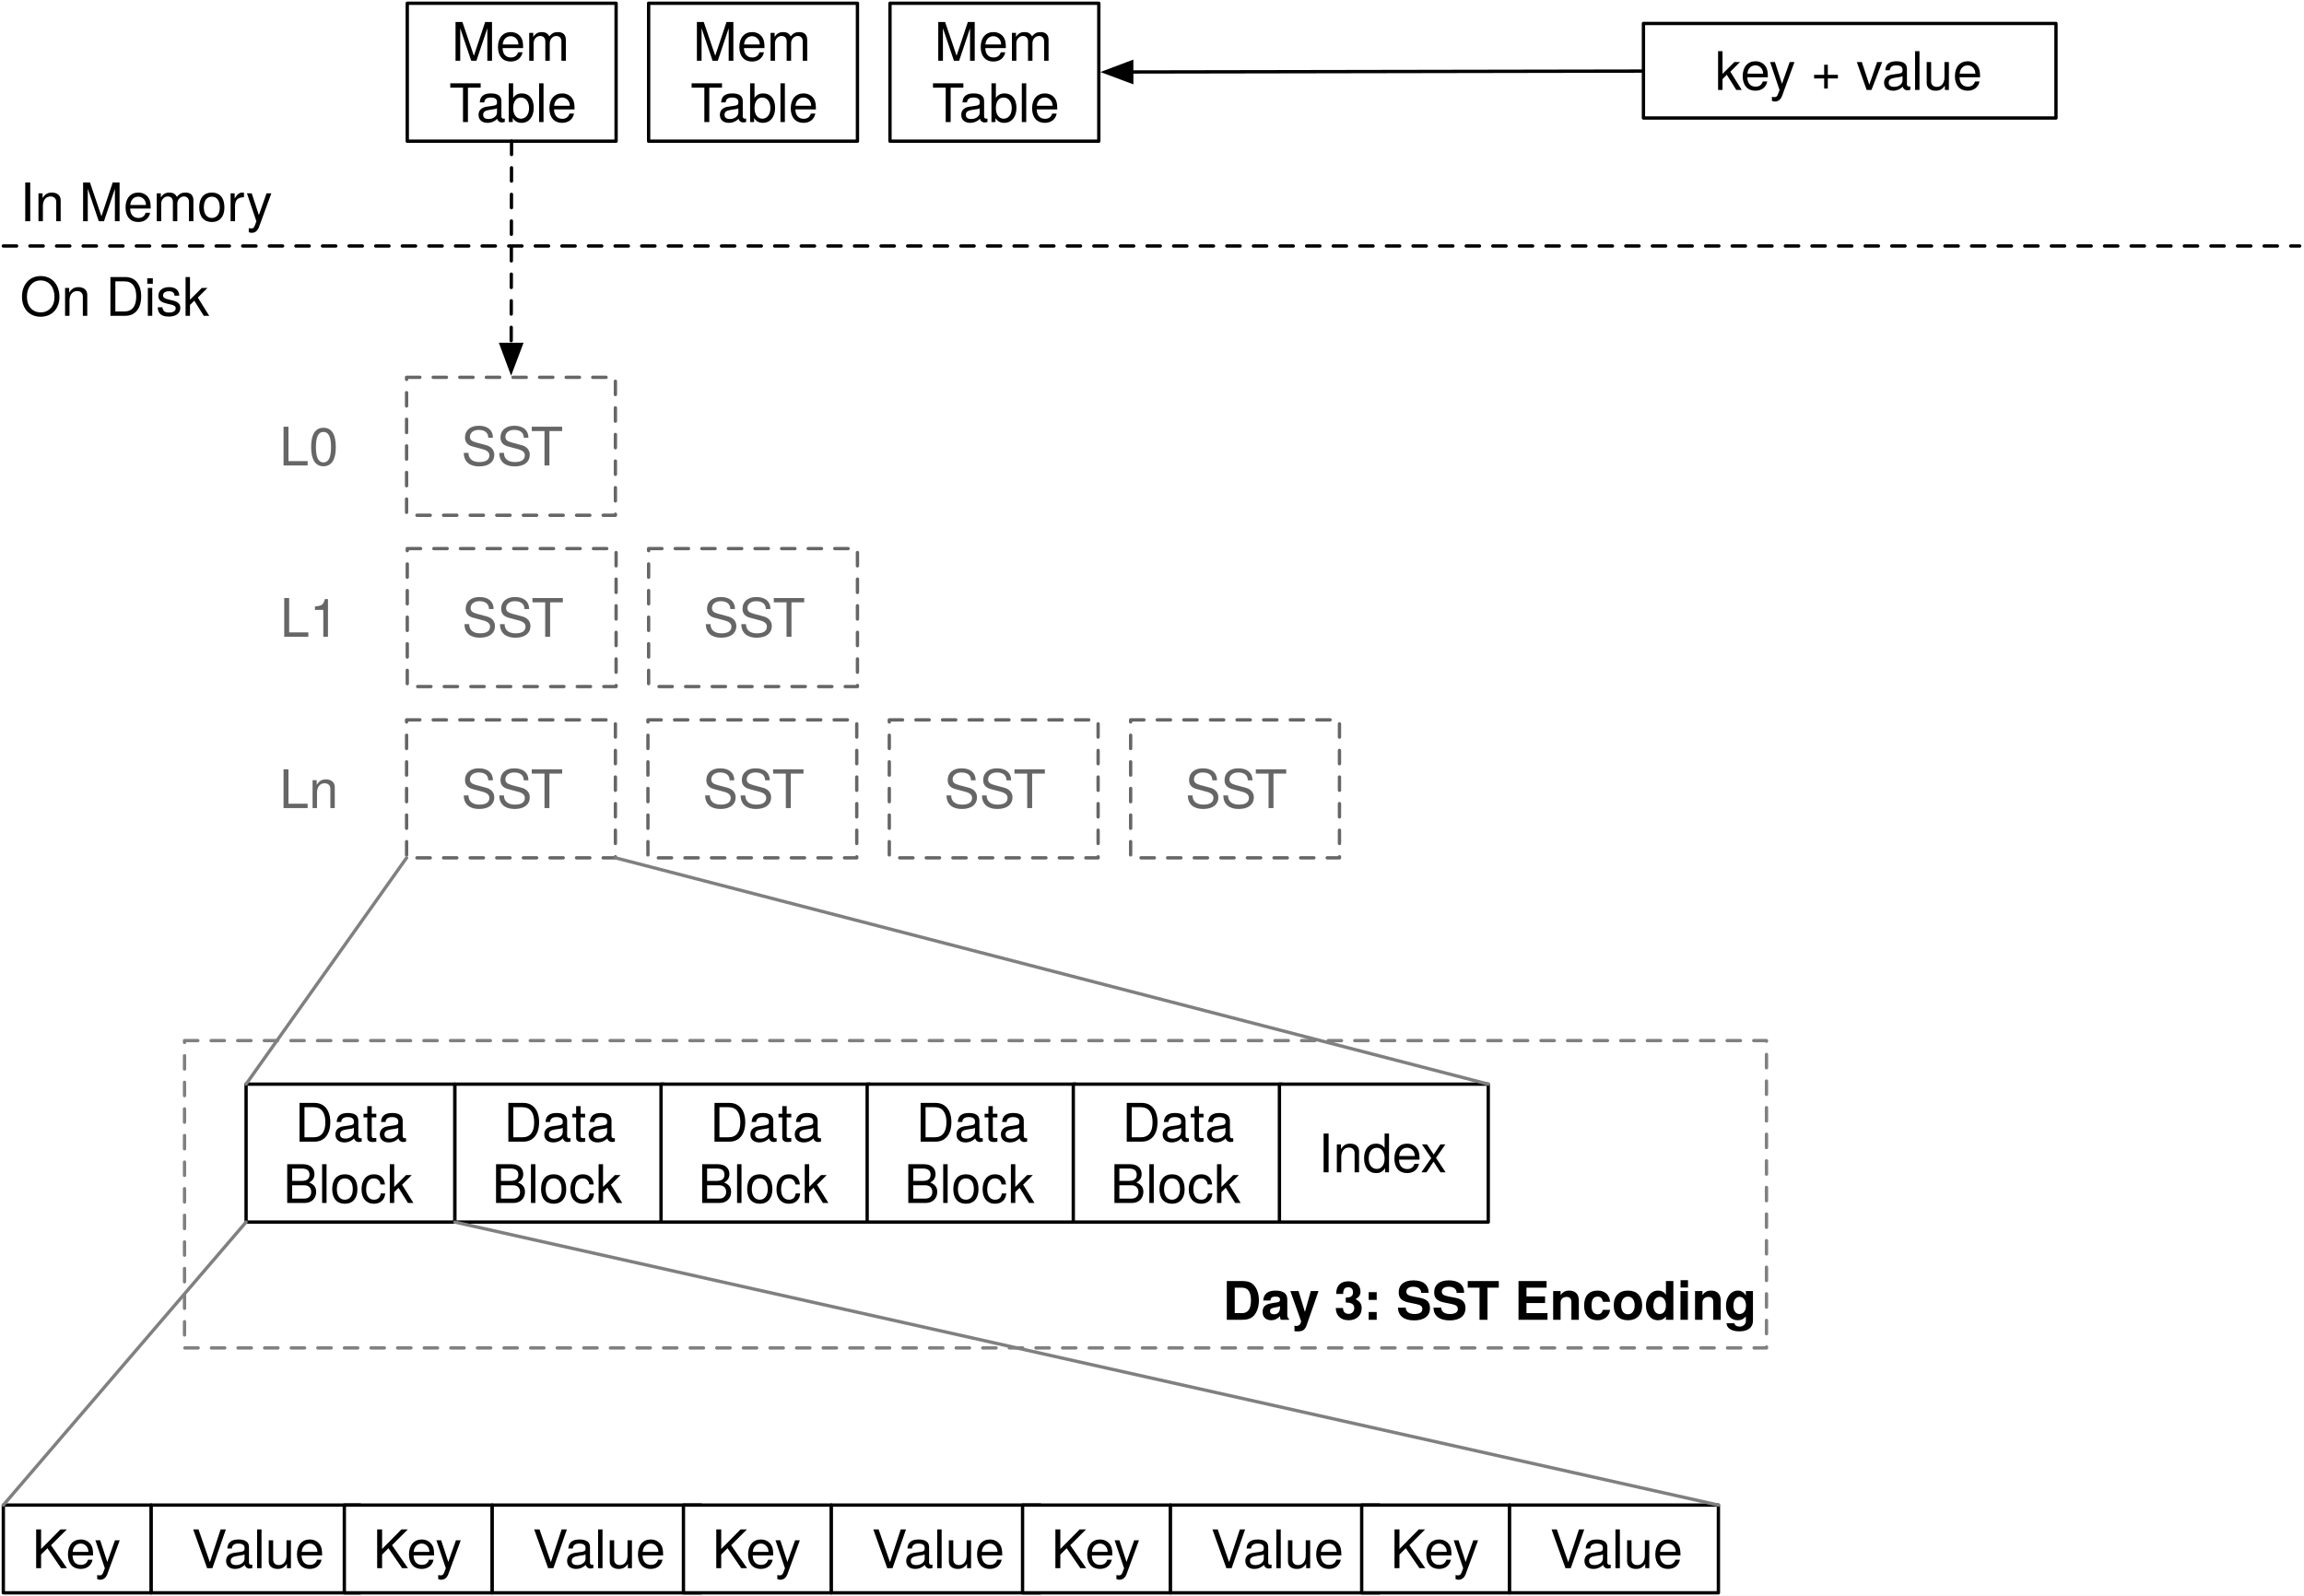
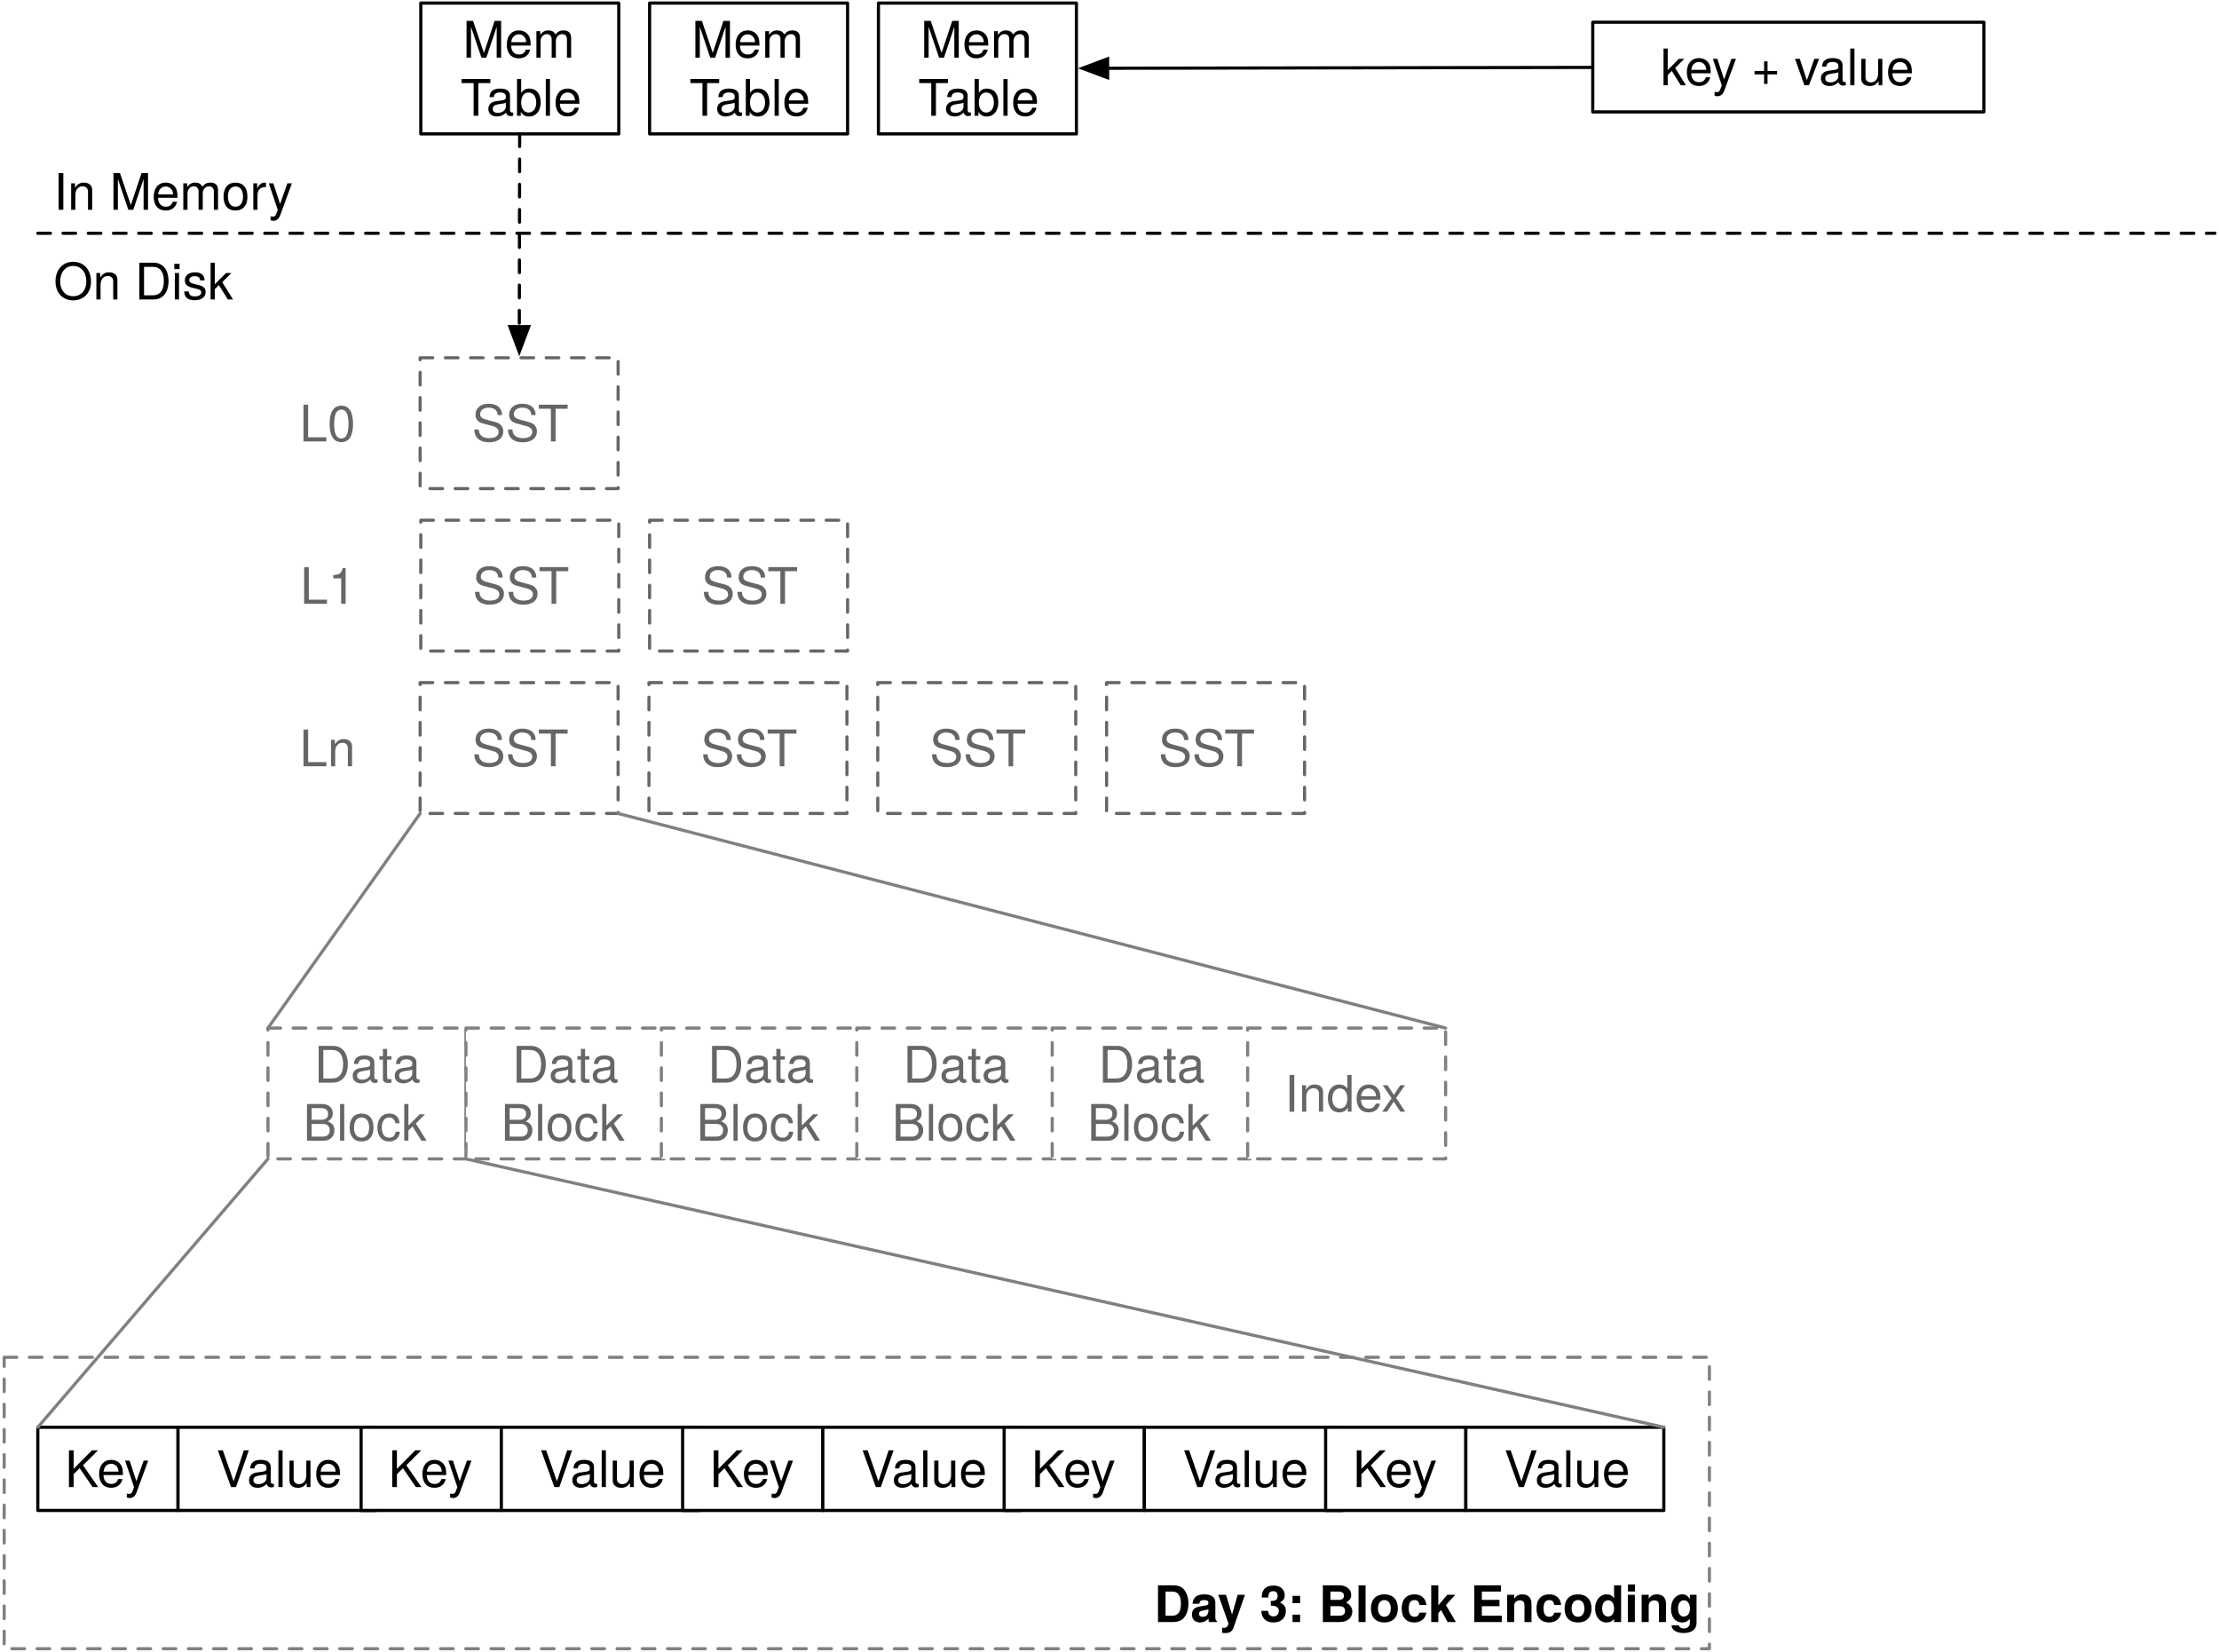
- <svg xmlns="http://www.w3.org/2000/svg" version="1.1" viewBox="6 245 693 480" width="693" height="480">
+ <svg xmlns="http://www.w3.org/2000/svg" version="1.1" viewBox="-5 245 704 524" width="704" height="524">
  <defs>
    <marker orient="auto" overflow="visible" markerUnits="strokeWidth" id="FilledArrow_Marker" stroke-linejoin="miter" stroke-miterlimit="10" viewBox="-1 -4 10 8" markerWidth="10" markerHeight="8" color="black">
      <g>
        <path d="M 8 0 L 0 -3 L 0 3 Z" fill="currentColor" stroke="currentColor" stroke-width="1" />
      </g>
    </marker>
  </defs>
-   <g id="week1-03-overview" stroke="none" stroke-dasharray="none" fill="none" fill-opacity="1" stroke-opacity="1">
-     <rect fill="white" x="6" y="245" width="693" height="480" />
-     <g id="week1-03-overview_Layer_1">
-       <g id="Graphic_52">
-         <rect x="61.5" y="558.034" width="475.826" height="92.448" fill="white" />
-         <path d="M 61.5 558.034 L 537.326 558.034 L 537.326 650.482 L 61.5 650.482 Z" stroke="gray" stroke-linecap="round" stroke-linejoin="round" stroke-dasharray="4.0,4.0" stroke-width="1" />
-       </g>
-       <g id="Graphic_51">
-         <text transform="translate(373.7658 626.0179)" fill="black">
-           <tspan font-family="Helvetica Neue" font-weight="bold" font-size="16" fill="black" x="0" y="16">Day 3: SST Encoding</tspan>
-         </text>
+   <g id="week1-03-overview_1" stroke="none" fill-opacity="1" stroke-opacity="1" stroke-dasharray="none" fill="none">
+     <rect fill="white" x="-5" y="245" width="704" height="524" />
+     <g id="week1-03-overview_1_Layer_1">
+       <g id="Graphic_48">
+         <rect x="-3.674" y="675.568" width="541" height="92.448" fill="white" />
+         <path d="M -3.674 675.568 L 537.326 675.568 L 537.326 768.016 L -3.674 768.016 Z" stroke="gray" stroke-linecap="round" stroke-linejoin="round" stroke-dasharray="4.0,4.0" stroke-width="1" />
      </g>
      <g id="Graphic_47">
        <rect x="128.292" y="358.5" width="62.81" height="41.5" fill="white" />
        <path d="M 128.292 358.5 L 191.102 358.5 L 191.102 400 L 128.292 400 Z" stroke="#666" stroke-linecap="round" stroke-linejoin="round" stroke-dasharray="4.0,4.0" stroke-width="1" />
        <text transform="translate(133.292 370.026)" fill="#666">
          <tspan font-family="Helvetica Neue" font-size="16" fill="#666" x="11.445" y="15">SST</tspan>
        </text>
      </g>
      <g id="Graphic_46">
        <text transform="translate(90 370.026)" fill="#666">
          <tspan font-family="Helvetica Neue" font-size="16" fill="#666" x="6394885e-19" y="15">L0</tspan>
        </text>
      </g>
      <g id="Graphic_45">
        <rect x="128.5" y="410.026" width="62.81" height="41.5" fill="white" />
        <path d="M 128.5 410.026 L 191.31 410.026 L 191.31 451.526 L 128.5 451.526 Z" stroke="#666" stroke-linecap="round" stroke-linejoin="round" stroke-dasharray="4.0,4.0" stroke-width="1" />
        <text transform="translate(133.5 421.552)" fill="#666">
          <tspan font-family="Helvetica Neue" font-size="16" fill="#666" x="11.445" y="15">SST</tspan>
        </text>
      </g>
      <g id="Graphic_44">
        <rect x="201.095" y="410.026" width="62.81" height="41.5" fill="white" />
        <path d="M 201.095 410.026 L 263.905 410.026 L 263.905 451.526 L 201.095 451.526 Z" stroke="#666" stroke-linecap="round" stroke-linejoin="round" stroke-dasharray="4.0,4.0" stroke-width="1" />
        <text transform="translate(206.0948 421.552)" fill="#666">
          <tspan font-family="Helvetica Neue" font-size="16" fill="#666" x="11.445" y="15">SST</tspan>
        </text>
      </g>
      <g id="Graphic_43">
        <text transform="translate(90.208 421.552)" fill="#666">
          <tspan font-family="Helvetica Neue" font-size="16" fill="#666" x="6394885e-19" y="15">L1</tspan>
        </text>
      </g>
      <g id="Graphic_42">
        <rect x="200.887" y="461.552" width="62.81" height="41.5" fill="white" />
        <path d="M 200.887 461.552 L 263.697 461.552 L 263.697 503.052 L 200.887 503.052 Z" stroke="#666" stroke-linecap="round" stroke-linejoin="round" stroke-dasharray="4.0,4.0" stroke-width="1" />
        <text transform="translate(205.8868 473.078)" fill="#666">
          <tspan font-family="Helvetica Neue" font-size="16" fill="#666" x="11.445" y="15">SST</tspan>
        </text>
      </g>
      <g id="Graphic_41">
        <rect x="273.482" y="461.552" width="62.81" height="41.5" fill="white" />
        <path d="M 273.482 461.552 L 336.292 461.552 L 336.292 503.052 L 273.482 503.052 Z" stroke="#666" stroke-linecap="round" stroke-linejoin="round" stroke-dasharray="4.0,4.0" stroke-width="1" />
        <text transform="translate(278.4817 473.078)" fill="#666">
          <tspan font-family="Helvetica Neue" font-size="16" fill="#666" x="11.445" y="15">SST</tspan>
        </text>
      </g>
      <g id="Graphic_40">
        <text transform="translate(90 473.078)" fill="#666">
          <tspan font-family="Helvetica Neue" font-size="16" fill="#666" x="6394885e-19" y="15">Ln</tspan>
        </text>
      </g>
      <g id="Graphic_39">
        <rect x="128.292" y="461.552" width="62.81" height="41.5" fill="white" />
        <path d="M 128.292 461.552 L 191.102 461.552 L 191.102 503.052 L 128.292 503.052 Z" stroke="#666" stroke-linecap="round" stroke-linejoin="round" stroke-dasharray="4.0,4.0" stroke-width="1" />
        <text transform="translate(133.292 473.078)" fill="#666">
          <tspan font-family="Helvetica Neue" font-size="16" fill="#666" x="11.445" y="15">SST</tspan>
        </text>
      </g>
      <g id="Graphic_38">
        <rect x="346.077" y="461.552" width="62.81" height="41.5" fill="white" />
        <path d="M 346.077 461.552 L 408.887 461.552 L 408.887 503.052 L 346.077 503.052 Z" stroke="#666" stroke-linecap="round" stroke-linejoin="round" stroke-dasharray="4.0,4.0" stroke-width="1" />
        <text transform="translate(351.0765 473.078)" fill="#666">
          <tspan font-family="Helvetica Neue" font-size="16" fill="#666" x="11.445" y="15">SST</tspan>
        </text>
      </g>
      <g id="Line_37">
        <line x1="7" y1="319" x2="697.696" y2="319" stroke="black" stroke-linecap="round" stroke-linejoin="round" stroke-dasharray="4.0,4.0" stroke-width="1" />
      </g>
      <g id="Graphic_36">
        <text transform="translate(12 325)" fill="black">
          <tspan font-family="Helvetica Neue" font-size="16" fill="black" x="0" y="15">On Disk</tspan>
        </text>
      </g>
      <g id="Graphic_35">
        <text transform="translate(12 296.552)" fill="black">
          <tspan font-family="Helvetica Neue" font-size="16" fill="black" x="0" y="15">In Memory</tspan>
        </text>
      </g>
      <g id="Graphic_34">
        <rect x="128.5" y="245.974" width="62.81" height="41.5" fill="white" />
        <rect x="128.5" y="245.974" width="62.81" height="41.5" stroke="black" stroke-linecap="round" stroke-linejoin="round" stroke-width="1" />
        <text transform="translate(133.5 248.276)" fill="black">
          <tspan font-family="Helvetica Neue" font-size="16" fill="black" x="8.317" y="15">Mem </tspan>
          <tspan font-family="Helvetica Neue" font-size="16" fill="black" x="7.589" y="33.448">Table</tspan>
        </text>
      </g>
      <g id="Graphic_33">
        <rect x="201.095" y="245.974" width="62.81" height="41.5" fill="white" />
        <rect x="201.095" y="245.974" width="62.81" height="41.5" stroke="black" stroke-linecap="round" stroke-linejoin="round" stroke-width="1" />
        <text transform="translate(206.0948 248.276)" fill="black">
          <tspan font-family="Helvetica Neue" font-size="16" fill="black" x="8.317" y="15">Mem </tspan>
          <tspan font-family="Helvetica Neue" font-size="16" fill="black" x="7.589" y="33.448">Table</tspan>
        </text>
      </g>
      <g id="Graphic_32">
        <rect x="273.69" y="245.974" width="62.81" height="41.5" fill="white" />
        <rect x="273.69" y="245.974" width="62.81" height="41.5" stroke="black" stroke-linecap="round" stroke-linejoin="round" stroke-width="1" />
        <text transform="translate(278.6897 248.276)" fill="black">
          <tspan font-family="Helvetica Neue" font-size="16" fill="black" x="8.317" y="15">Mem </tspan>
          <tspan font-family="Helvetica Neue" font-size="16" fill="black" x="7.589" y="33.448">Table</tspan>
        </text>
      </g>
      <g id="Graphic_30">
        <rect x="500.317" y="252.052" width="124.083" height="28.448" fill="white" />
        <rect x="500.317" y="252.052" width="124.083" height="28.448" stroke="black" stroke-linecap="round" stroke-linejoin="round" stroke-width="1" />
        <text transform="translate(505.3173 257.052)" fill="black">
          <tspan font-family="Helvetica Neue" font-size="16" fill="black" x="16.53" y="15">key + value</tspan>
        </text>
      </g>
      <g id="Line_28">
        <line x1="159.867" y1="287.474" x2="159.754" y2="348.6" marker-end="url(#FilledArrow_Marker)" stroke="black" stroke-linecap="round" stroke-linejoin="round" stroke-dasharray="4.0,4.0" stroke-width="1" />
      </g>
      <g id="Line_27">
        <line x1="500.317" y1="266.384" x2="346.4" y2="266.652" marker-end="url(#FilledArrow_Marker)" stroke="black" stroke-linecap="round" stroke-linejoin="round" stroke-width="1" />
      </g>
      <g id="Graphic_21">
        <rect x="80.016" y="571.13" width="62.81" height="41.5" fill="white" />
-         <rect x="80.016" y="571.13" width="62.81" height="41.5" stroke="black" stroke-linecap="round" stroke-linejoin="round" stroke-width="1" />
-         <text transform="translate(85.01552 573.432)" fill="black">
-           <tspan font-family="Helvetica Neue" font-size="16" fill="black" x="9.661" y="15">Data </tspan>
-           <tspan font-family="Helvetica Neue" font-size="16" fill="black" x="6.109" y="33.448">Block</tspan>
+         <path d="M 80.016 571.13 L 142.826 571.13 L 142.826 612.63 L 80.016 612.63 Z" stroke="gray" stroke-linecap="round" stroke-linejoin="round" stroke-dasharray="4.0,4.0" stroke-width="1" />
+         <text transform="translate(85.01552 573.432)" fill="#666">
+           <tspan font-family="Helvetica Neue" font-size="16" fill="#666" x="9.661" y="15">Data </tspan>
+           <tspan font-family="Helvetica Neue" font-size="16" fill="#666" x="6.109" y="33.448">Block</tspan>
        </text>
      </g>
      <g id="Graphic_20">
        <rect x="142.826" y="571.13" width="62.81" height="41.5" fill="white" />
-         <rect x="142.826" y="571.13" width="62.81" height="41.5" stroke="black" stroke-linecap="round" stroke-linejoin="round" stroke-width="1" />
-         <text transform="translate(147.8258 573.432)" fill="black">
-           <tspan font-family="Helvetica Neue" font-size="16" fill="black" x="9.661" y="15">Data </tspan>
-           <tspan font-family="Helvetica Neue" font-size="16" fill="black" x="6.109" y="33.448">Block</tspan>
+         <path d="M 142.826 571.13 L 205.636 571.13 L 205.636 612.63 L 142.826 612.63 Z" stroke="gray" stroke-linecap="round" stroke-linejoin="round" stroke-dasharray="4.0,4.0" stroke-width="1" />
+         <text transform="translate(147.8258 573.432)" fill="#666">
+           <tspan font-family="Helvetica Neue" font-size="16" fill="#666" x="9.661" y="15">Data </tspan>
+           <tspan font-family="Helvetica Neue" font-size="16" fill="#666" x="6.109" y="33.448">Block</tspan>
        </text>
      </g>
      <g id="Graphic_19">
        <rect x="204.826" y="571.13" width="62.81" height="41.5" fill="white" />
-         <rect x="204.826" y="571.13" width="62.81" height="41.5" stroke="black" stroke-linecap="round" stroke-linejoin="round" stroke-width="1" />
-         <text transform="translate(209.8258 573.432)" fill="black">
-           <tspan font-family="Helvetica Neue" font-size="16" fill="black" x="9.661" y="15">Data </tspan>
-           <tspan font-family="Helvetica Neue" font-size="16" fill="black" x="6.109" y="33.448">Block</tspan>
+         <path d="M 204.826 571.13 L 267.636 571.13 L 267.636 612.63 L 204.826 612.63 Z" stroke="gray" stroke-linecap="round" stroke-linejoin="round" stroke-dasharray="4.0,4.0" stroke-width="1" />
+         <text transform="translate(209.8258 573.432)" fill="#666">
+           <tspan font-family="Helvetica Neue" font-size="16" fill="#666" x="9.661" y="15">Data </tspan>
+           <tspan font-family="Helvetica Neue" font-size="16" fill="#666" x="6.109" y="33.448">Block</tspan>
        </text>
      </g>
      <g id="Graphic_18">
        <rect x="266.826" y="571.13" width="62.81" height="41.5" fill="white" />
-         <rect x="266.826" y="571.13" width="62.81" height="41.5" stroke="black" stroke-linecap="round" stroke-linejoin="round" stroke-width="1" />
-         <text transform="translate(271.8258 573.432)" fill="black">
-           <tspan font-family="Helvetica Neue" font-size="16" fill="black" x="9.661" y="15">Data </tspan>
-           <tspan font-family="Helvetica Neue" font-size="16" fill="black" x="6.109" y="33.448">Block</tspan>
+         <path d="M 266.826 571.13 L 329.636 571.13 L 329.636 612.63 L 266.826 612.63 Z" stroke="gray" stroke-linecap="round" stroke-linejoin="round" stroke-dasharray="4.0,4.0" stroke-width="1" />
+         <text transform="translate(271.8258 573.432)" fill="#666">
+           <tspan font-family="Helvetica Neue" font-size="16" fill="#666" x="9.661" y="15">Data </tspan>
+           <tspan font-family="Helvetica Neue" font-size="16" fill="#666" x="6.109" y="33.448">Block</tspan>
        </text>
      </g>
      <g id="Graphic_17">
        <rect x="328.826" y="571.13" width="62.81" height="41.5" fill="white" />
-         <rect x="328.826" y="571.13" width="62.81" height="41.5" stroke="black" stroke-linecap="round" stroke-linejoin="round" stroke-width="1" />
-         <text transform="translate(333.8258 573.432)" fill="black">
-           <tspan font-family="Helvetica Neue" font-size="16" fill="black" x="9.661" y="15">Data </tspan>
-           <tspan font-family="Helvetica Neue" font-size="16" fill="black" x="6.109" y="33.448">Block</tspan>
+         <path d="M 328.826 571.13 L 391.636 571.13 L 391.636 612.63 L 328.826 612.63 Z" stroke="gray" stroke-linecap="round" stroke-linejoin="round" stroke-dasharray="4.0,4.0" stroke-width="1" />
+         <text transform="translate(333.8258 573.432)" fill="#666">
+           <tspan font-family="Helvetica Neue" font-size="16" fill="#666" x="9.661" y="15">Data </tspan>
+           <tspan font-family="Helvetica Neue" font-size="16" fill="#666" x="6.109" y="33.448">Block</tspan>
        </text>
      </g>
      <g id="Graphic_16">
        <rect x="390.826" y="571.13" width="62.81" height="41.5" fill="white" />
-         <rect x="390.826" y="571.13" width="62.81" height="41.5" stroke="black" stroke-linecap="round" stroke-linejoin="round" stroke-width="1" />
-         <text transform="translate(395.8258 582.656)" fill="black">
-           <tspan font-family="Helvetica Neue" font-size="16" fill="black" x="6.701" y="15">Index</tspan>
+         <path d="M 390.826 571.13 L 453.636 571.13 L 453.636 612.63 L 390.826 612.63 Z" stroke="gray" stroke-linecap="round" stroke-linejoin="round" stroke-dasharray="4.0,4.0" stroke-width="1" />
+         <text transform="translate(395.8258 582.656)" fill="#666">
+           <tspan font-family="Helvetica Neue" font-size="16" fill="#666" x="6.701" y="15">Index</tspan>
        </text>
      </g>
      <g id="Line_15">
        <line x1="128.292" y1="503.052" x2="80.016" y2="571.13" stroke="#7f8080" stroke-linecap="round" stroke-linejoin="round" stroke-width="1" />
      </g>
      <g id="Line_14">
        <line x1="191.102" y1="503.052" x2="453.636" y2="571.13" stroke="#7f8080" stroke-linecap="round" stroke-linejoin="round" stroke-width="1" />
      </g>
      <g id="Graphic_13">
        <rect x="7" y="697.76" width="44.484" height="26.392" fill="white" />
        <rect x="7" y="697.76" width="44.484" height="26.392" stroke="black" stroke-linecap="round" stroke-linejoin="round" stroke-width="1" />
        <text transform="translate(12 701.732)" fill="black">
          <tspan font-family="Helvetica Neue" font-size="16" fill="black" x="3.61" y="15">Key</tspan>
        </text>
      </g>
      <g id="Graphic_12">
        <rect x="51.484" y="697.76" width="62.81" height="26.392" fill="white" />
        <rect x="51.484" y="697.76" width="62.81" height="26.392" stroke="black" stroke-linecap="round" stroke-linejoin="round" stroke-width="1" />
        <text transform="translate(56.48448 701.732)" fill="black">
          <tspan font-family="Helvetica Neue" font-size="16" fill="black" x="7.141" y="15">Value</tspan>
        </text>
      </g>
      <g id="Graphic_11">
        <rect x="109.568" y="697.76" width="44.484" height="26.392" fill="white" />
        <rect x="109.568" y="697.76" width="44.484" height="26.392" stroke="black" stroke-linecap="round" stroke-linejoin="round" stroke-width="1" />
        <text transform="translate(114.5681 701.732)" fill="black">
          <tspan font-family="Helvetica Neue" font-size="16" fill="black" x="3.61" y="15">Key</tspan>
        </text>
      </g>
      <g id="Graphic_10">
        <rect x="154.053" y="697.76" width="62.81" height="26.392" fill="white" />
        <rect x="154.053" y="697.76" width="62.81" height="26.392" stroke="black" stroke-linecap="round" stroke-linejoin="round" stroke-width="1" />
        <text transform="translate(159.0526 701.732)" fill="black">
          <tspan font-family="Helvetica Neue" font-size="16" fill="black" x="7.141" y="15">Value</tspan>
        </text>
      </g>
      <g id="Graphic_9">
        <rect x="211.568" y="697.76" width="44.484" height="26.392" fill="white" />
        <rect x="211.568" y="697.76" width="44.484" height="26.392" stroke="black" stroke-linecap="round" stroke-linejoin="round" stroke-width="1" />
        <text transform="translate(216.5681 701.732)" fill="black">
          <tspan font-family="Helvetica Neue" font-size="16" fill="black" x="3.61" y="15">Key</tspan>
        </text>
      </g>
      <g id="Graphic_8">
        <rect x="256.053" y="697.76" width="62.81" height="26.392" fill="white" />
        <rect x="256.053" y="697.76" width="62.81" height="26.392" stroke="black" stroke-linecap="round" stroke-linejoin="round" stroke-width="1" />
        <text transform="translate(261.0526 701.732)" fill="black">
          <tspan font-family="Helvetica Neue" font-size="16" fill="black" x="7.141" y="15">Value</tspan>
        </text>
      </g>
      <g id="Graphic_7">
        <rect x="313.568" y="697.76" width="44.484" height="26.392" fill="white" />
        <rect x="313.568" y="697.76" width="44.484" height="26.392" stroke="black" stroke-linecap="round" stroke-linejoin="round" stroke-width="1" />
        <text transform="translate(318.5681 701.732)" fill="black">
          <tspan font-family="Helvetica Neue" font-size="16" fill="black" x="3.61" y="15">Key</tspan>
        </text>
      </g>
      <g id="Graphic_6">
        <rect x="358.053" y="697.76" width="62.81" height="26.392" fill="white" />
        <rect x="358.053" y="697.76" width="62.81" height="26.392" stroke="black" stroke-linecap="round" stroke-linejoin="round" stroke-width="1" />
        <text transform="translate(363.0526 701.732)" fill="black">
          <tspan font-family="Helvetica Neue" font-size="16" fill="black" x="7.141" y="15">Value</tspan>
        </text>
      </g>
      <g id="Graphic_5">
        <rect x="415.568" y="697.76" width="44.484" height="26.392" fill="white" />
        <rect x="415.568" y="697.76" width="44.484" height="26.392" stroke="black" stroke-linecap="round" stroke-linejoin="round" stroke-width="1" />
        <text transform="translate(420.5681 701.732)" fill="black">
          <tspan font-family="Helvetica Neue" font-size="16" fill="black" x="3.61" y="15">Key</tspan>
        </text>
      </g>
      <g id="Graphic_4">
        <rect x="460.053" y="697.76" width="62.81" height="26.392" fill="white" />
        <rect x="460.053" y="697.76" width="62.81" height="26.392" stroke="black" stroke-linecap="round" stroke-linejoin="round" stroke-width="1" />
        <text transform="translate(465.0526 701.732)" fill="black">
          <tspan font-family="Helvetica Neue" font-size="16" fill="black" x="7.141" y="15">Value</tspan>
        </text>
      </g>
      <g id="Line_3">
        <line x1="80.016" y1="612.63" x2="7" y2="697.76" stroke="#7f8080" stroke-linecap="round" stroke-linejoin="round" stroke-width="1" />
      </g>
      <g id="Line_2">
        <line x1="142.826" y1="612.63" x2="522.863" y2="697.76" stroke="#7f8080" stroke-linecap="round" stroke-linejoin="round" stroke-width="1" />
      </g>
+       <g id="Graphic_49">
+         <text transform="translate(361.154 743.552)" fill="black">
+           <tspan font-family="Helvetica Neue" font-weight="bold" font-size="16" fill="black" x="32969183e-19" y="16">Day 3: Block Encoding</tspan>
+         </text>
+       </g>
    </g>
  </g>
</svg>
